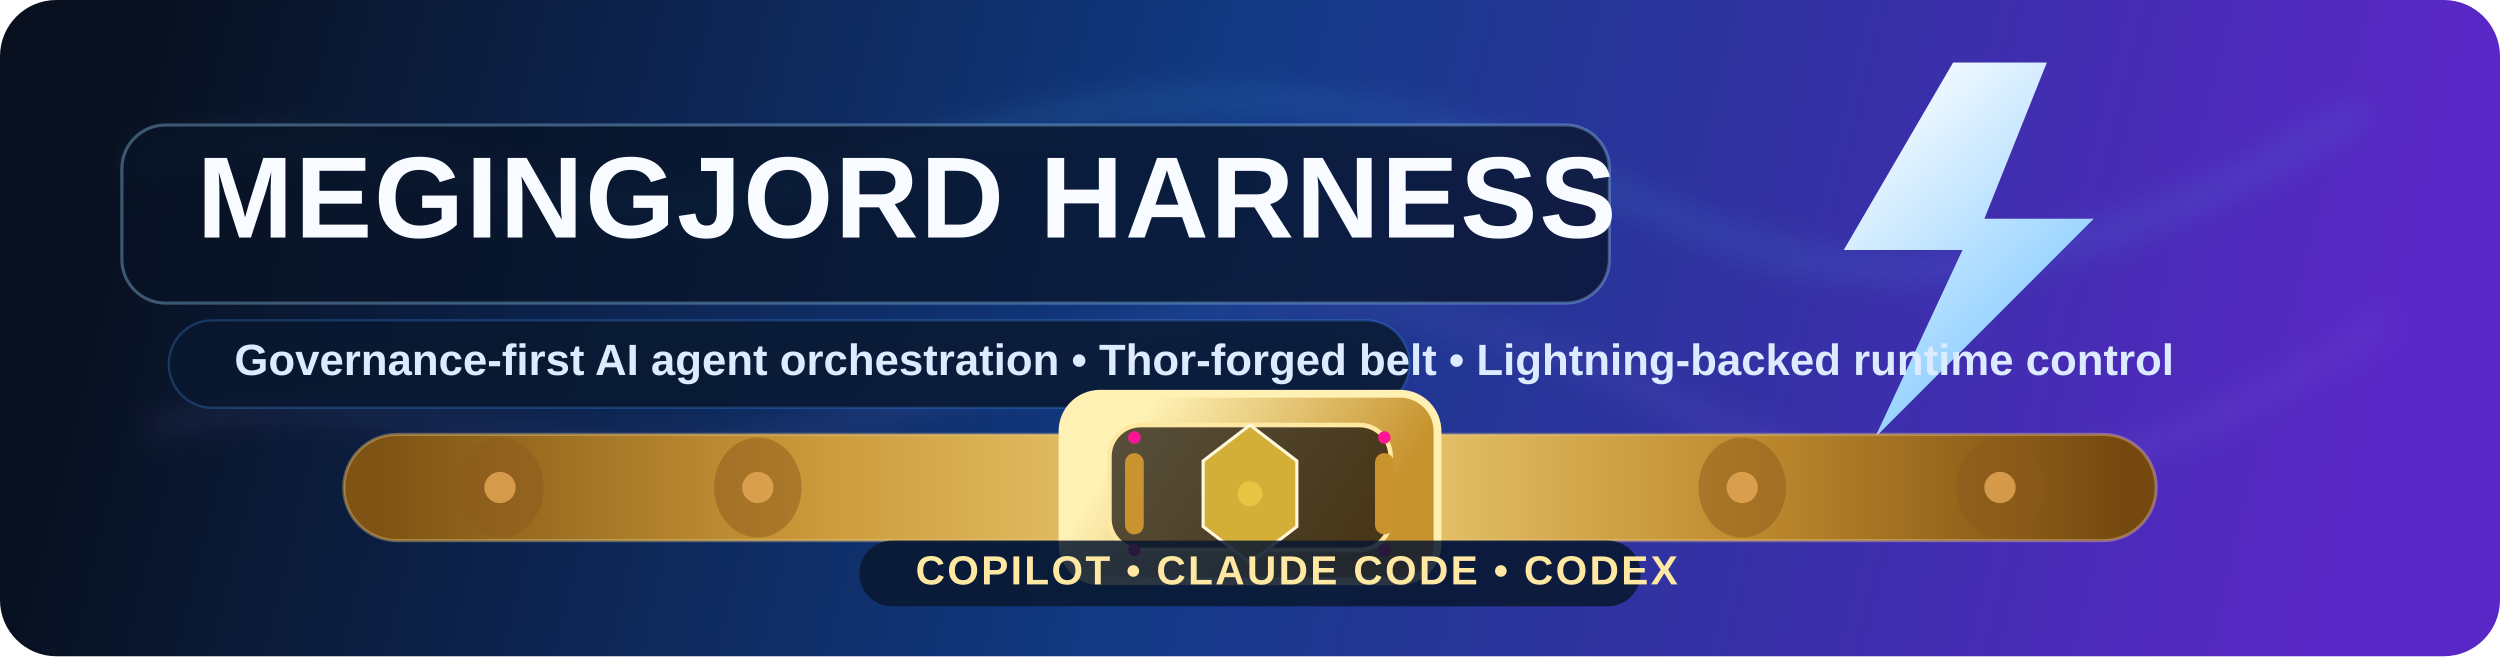
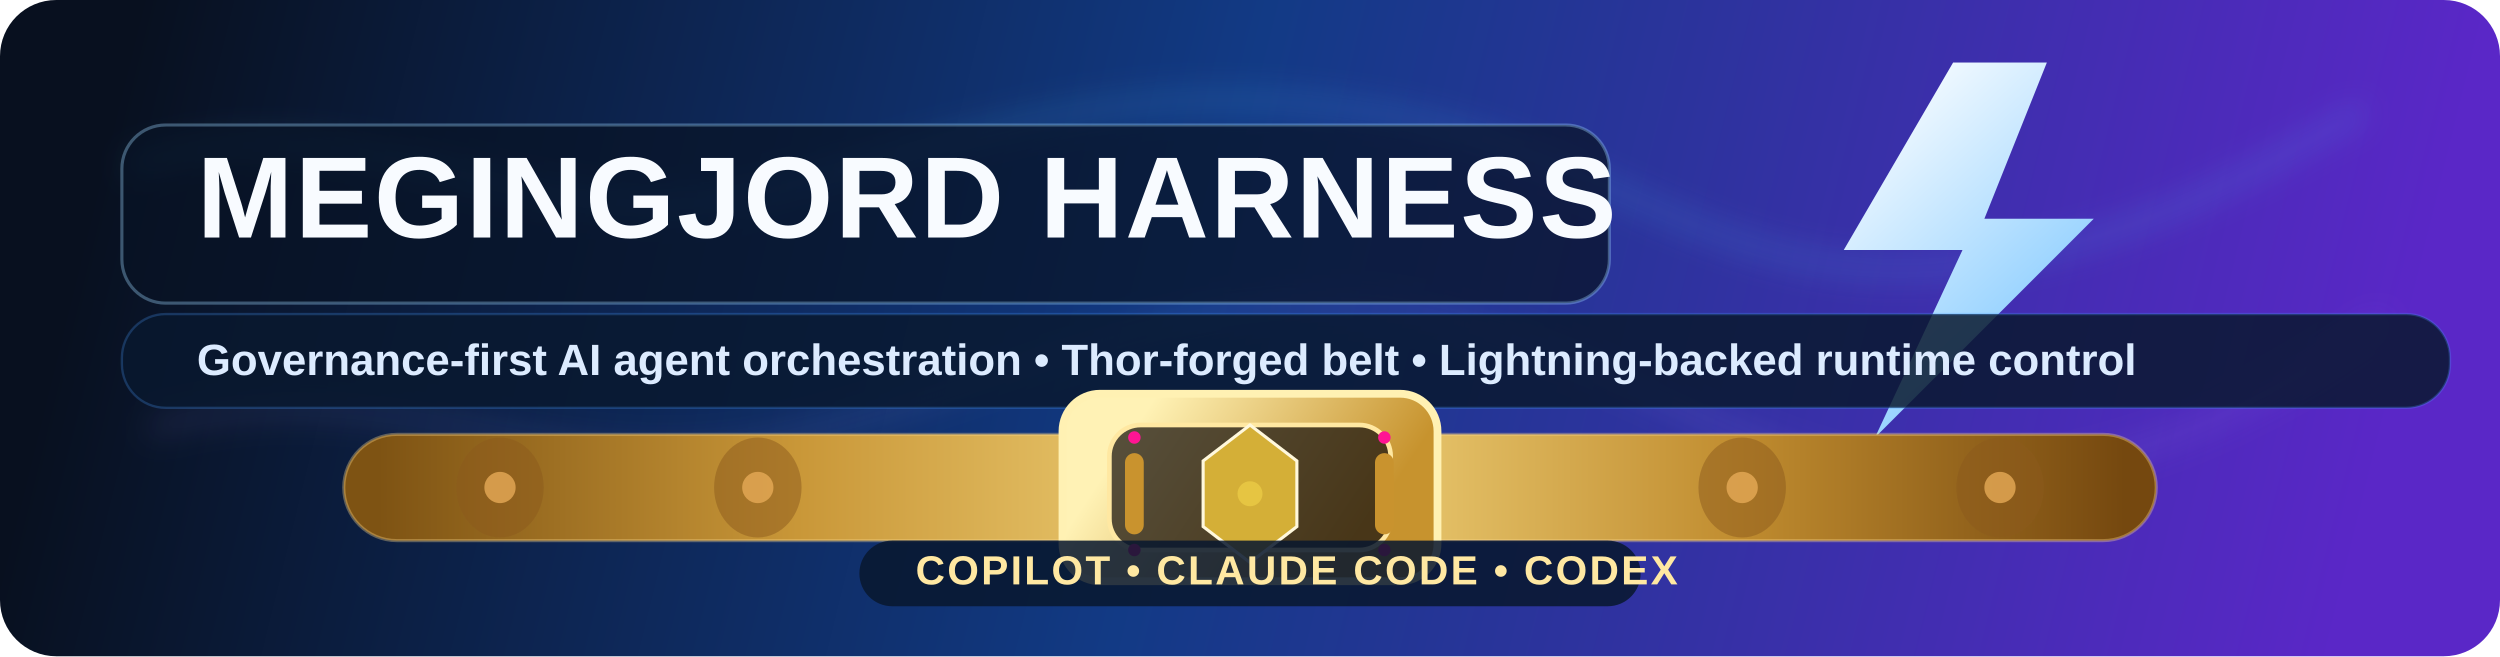
<svg xmlns="http://www.w3.org/2000/svg" width="1600" height="420" viewBox="0 0 1600 420" fill="none">
  <defs>
    <linearGradient id="bg" x1="80" y1="40" x2="1500" y2="390" gradientUnits="userSpaceOnUse">
      <stop stop-color="#08101F" />
      <stop offset="0.48" stop-color="#123A85" />
      <stop offset="1" stop-color="#5A27C7" />
    </linearGradient>
    <linearGradient id="belt" x1="242" y1="308" x2="1360" y2="308" gradientUnits="userSpaceOnUse">
      <stop stop-color="#7E5313" />
      <stop offset="0.24" stop-color="#C99738" />
      <stop offset="0.52" stop-color="#F4D880" />
      <stop offset="0.78" stop-color="#C08C2F" />
      <stop offset="1" stop-color="#75480F" />
    </linearGradient>
    <linearGradient id="buckle" x1="734" y1="262" x2="866" y2="350" gradientUnits="userSpaceOnUse">
      <stop stop-color="#FFF2B5" />
      <stop offset="1" stop-color="#C7932E" />
    </linearGradient>
    <linearGradient id="bolt" x1="1168" y1="92" x2="1296" y2="230" gradientUnits="userSpaceOnUse">
      <stop stop-color="#F8FCFF" />
      <stop offset="1" stop-color="#8ACDFF" />
    </linearGradient>
    <filter id="softGlow" x="0" y="0" width="1600" height="420" filterUnits="userSpaceOnUse">
      <feGaussianBlur stdDeviation="10" result="blur" />
      <feColorMatrix in="blur" type="matrix" values="1 0 0 0 0 0 0.72 0 0 0.18 0 0 1 0 0.55 0 0 0 0.9 0" />
    </filter>
  </defs>
  <rect width="1600" height="420" rx="36" fill="url(#bg)" />
  <g opacity="0.3" filter="url(#softGlow)">
    <path d="M86 106C227 58 350 159 489 123C633 85 722 47 879 72C1028 95 1095 182 1241 171C1360 161 1442 110 1510 72" stroke="#5AB8FF" stroke-width="7" stroke-linecap="round" />
    <path d="M98 274C244 232 348 312 495 282C646 250 768 167 923 204C1079 241 1139 322 1287 305C1388 293 1463 248 1524 206" stroke="#AD7DFF" stroke-width="5" stroke-linecap="round" />
  </g>
  <path d="M1250 40L1180 160H1256L1200 280L1340 140H1270L1310 40H1250Z" fill="url(#bolt)" />
  <rect x="78" y="80" width="952" height="114" rx="28" fill="#081225" fill-opacity="0.72" stroke="#9ED8FF" stroke-opacity="0.35" stroke-width="2" />
  <text x="126" y="152" fill="#F8FBFF" font-family="Segoe UI, Arial, sans-serif" font-size="74" font-weight="800" letter-spacing="1.2">MEGINGJORD HARNESS</text>
-   <rect x="108" y="205" width="794" height="56" rx="28" fill="#09182F" fill-opacity="0.84" stroke="#4A9EFF" stroke-opacity="0.25" stroke-width="1.5" />
-   <text x="150" y="240" fill="#DCEBFF" font-family="Segoe UI, Arial, sans-serif" font-size="28" font-weight="700">Governance-first AI agent orchestration • Thor-forged belt • Lightning-backed runtime control</text>
+   <rect x="78" y="201" width="1490" height="60" rx="28" fill="#09182F" fill-opacity="0.84" stroke="#4A9EFF" stroke-opacity="0.25" stroke-width="1.5" />
+   <text x="126" y="240" fill="#DCEBFF" font-family="Segoe UI, Arial, sans-serif" font-size="28" font-weight="700">Governance-first AI agent orchestration • Thor-forged belt • Lightning-backed runtime control</text>
  <rect x="220" y="278" width="1160" height="68" rx="34" fill="url(#belt)" stroke="#FFD98A" stroke-opacity="0.35" stroke-width="2" />
  <ellipse cx="320" cy="312" rx="28" ry="32" fill="#8B5A1C" opacity="0.5" />
  <ellipse cx="485" cy="312" rx="28" ry="32" fill="#8B5A1C" opacity="0.5" />
  <ellipse cx="1115" cy="312" rx="28" ry="32" fill="#8B5A1C" opacity="0.5" />
  <ellipse cx="1280" cy="312" rx="28" ry="32" fill="#8B5A1C" opacity="0.5" />
  <circle cx="320" cy="312" r="10" fill="#E6AA56" opacity="0.8" />
  <circle cx="485" cy="312" r="10" fill="#E6AA56" opacity="0.8" />
  <circle cx="1115" cy="312" r="10" fill="#E6AA56" opacity="0.8" />
  <circle cx="1280" cy="312" r="10" fill="#E6AA56" opacity="0.8" />
  <rect x="680" y="252" width="240" height="120" rx="24" fill="url(#buckle)" stroke="#FFF1B3" stroke-width="5" />
  <rect x="710" y="272" width="180" height="80" rx="20" fill="#1E1710" fill-opacity="0.75" stroke="#FFE8A2" stroke-width="3" />
  <polygon points="800,272 830,295 830,337 800,360 770,337 770,295" fill="#D4AF37" stroke="#FFF8DC" stroke-width="2" />
  <circle cx="800" cy="316" r="8" fill="#E6C542" />
  <rect x="720" y="290" width="12" height="52" rx="6" fill="#C9932E" />
  <rect x="880" y="290" width="12" height="52" rx="6" fill="#C9932E" />
  <circle cx="726" cy="280" r="4" fill="#FF1493" />
  <circle cx="886" cy="280" r="4" fill="#FF1493" />
  <circle cx="726" cy="352" r="4" fill="#FF1493" />
  <circle cx="886" cy="352" r="4" fill="#FF1493" />
  <rect x="550" y="346" width="500" height="42" rx="21" fill="#09182F" fill-opacity="0.86" />
  <text x="586" y="374" fill="#FFE8A2" font-family="Segoe UI, Arial, sans-serif" font-size="26" font-weight="800" letter-spacing="1.5">COPILOT • CLAUDE CODE • CODEX</text>
</svg>
